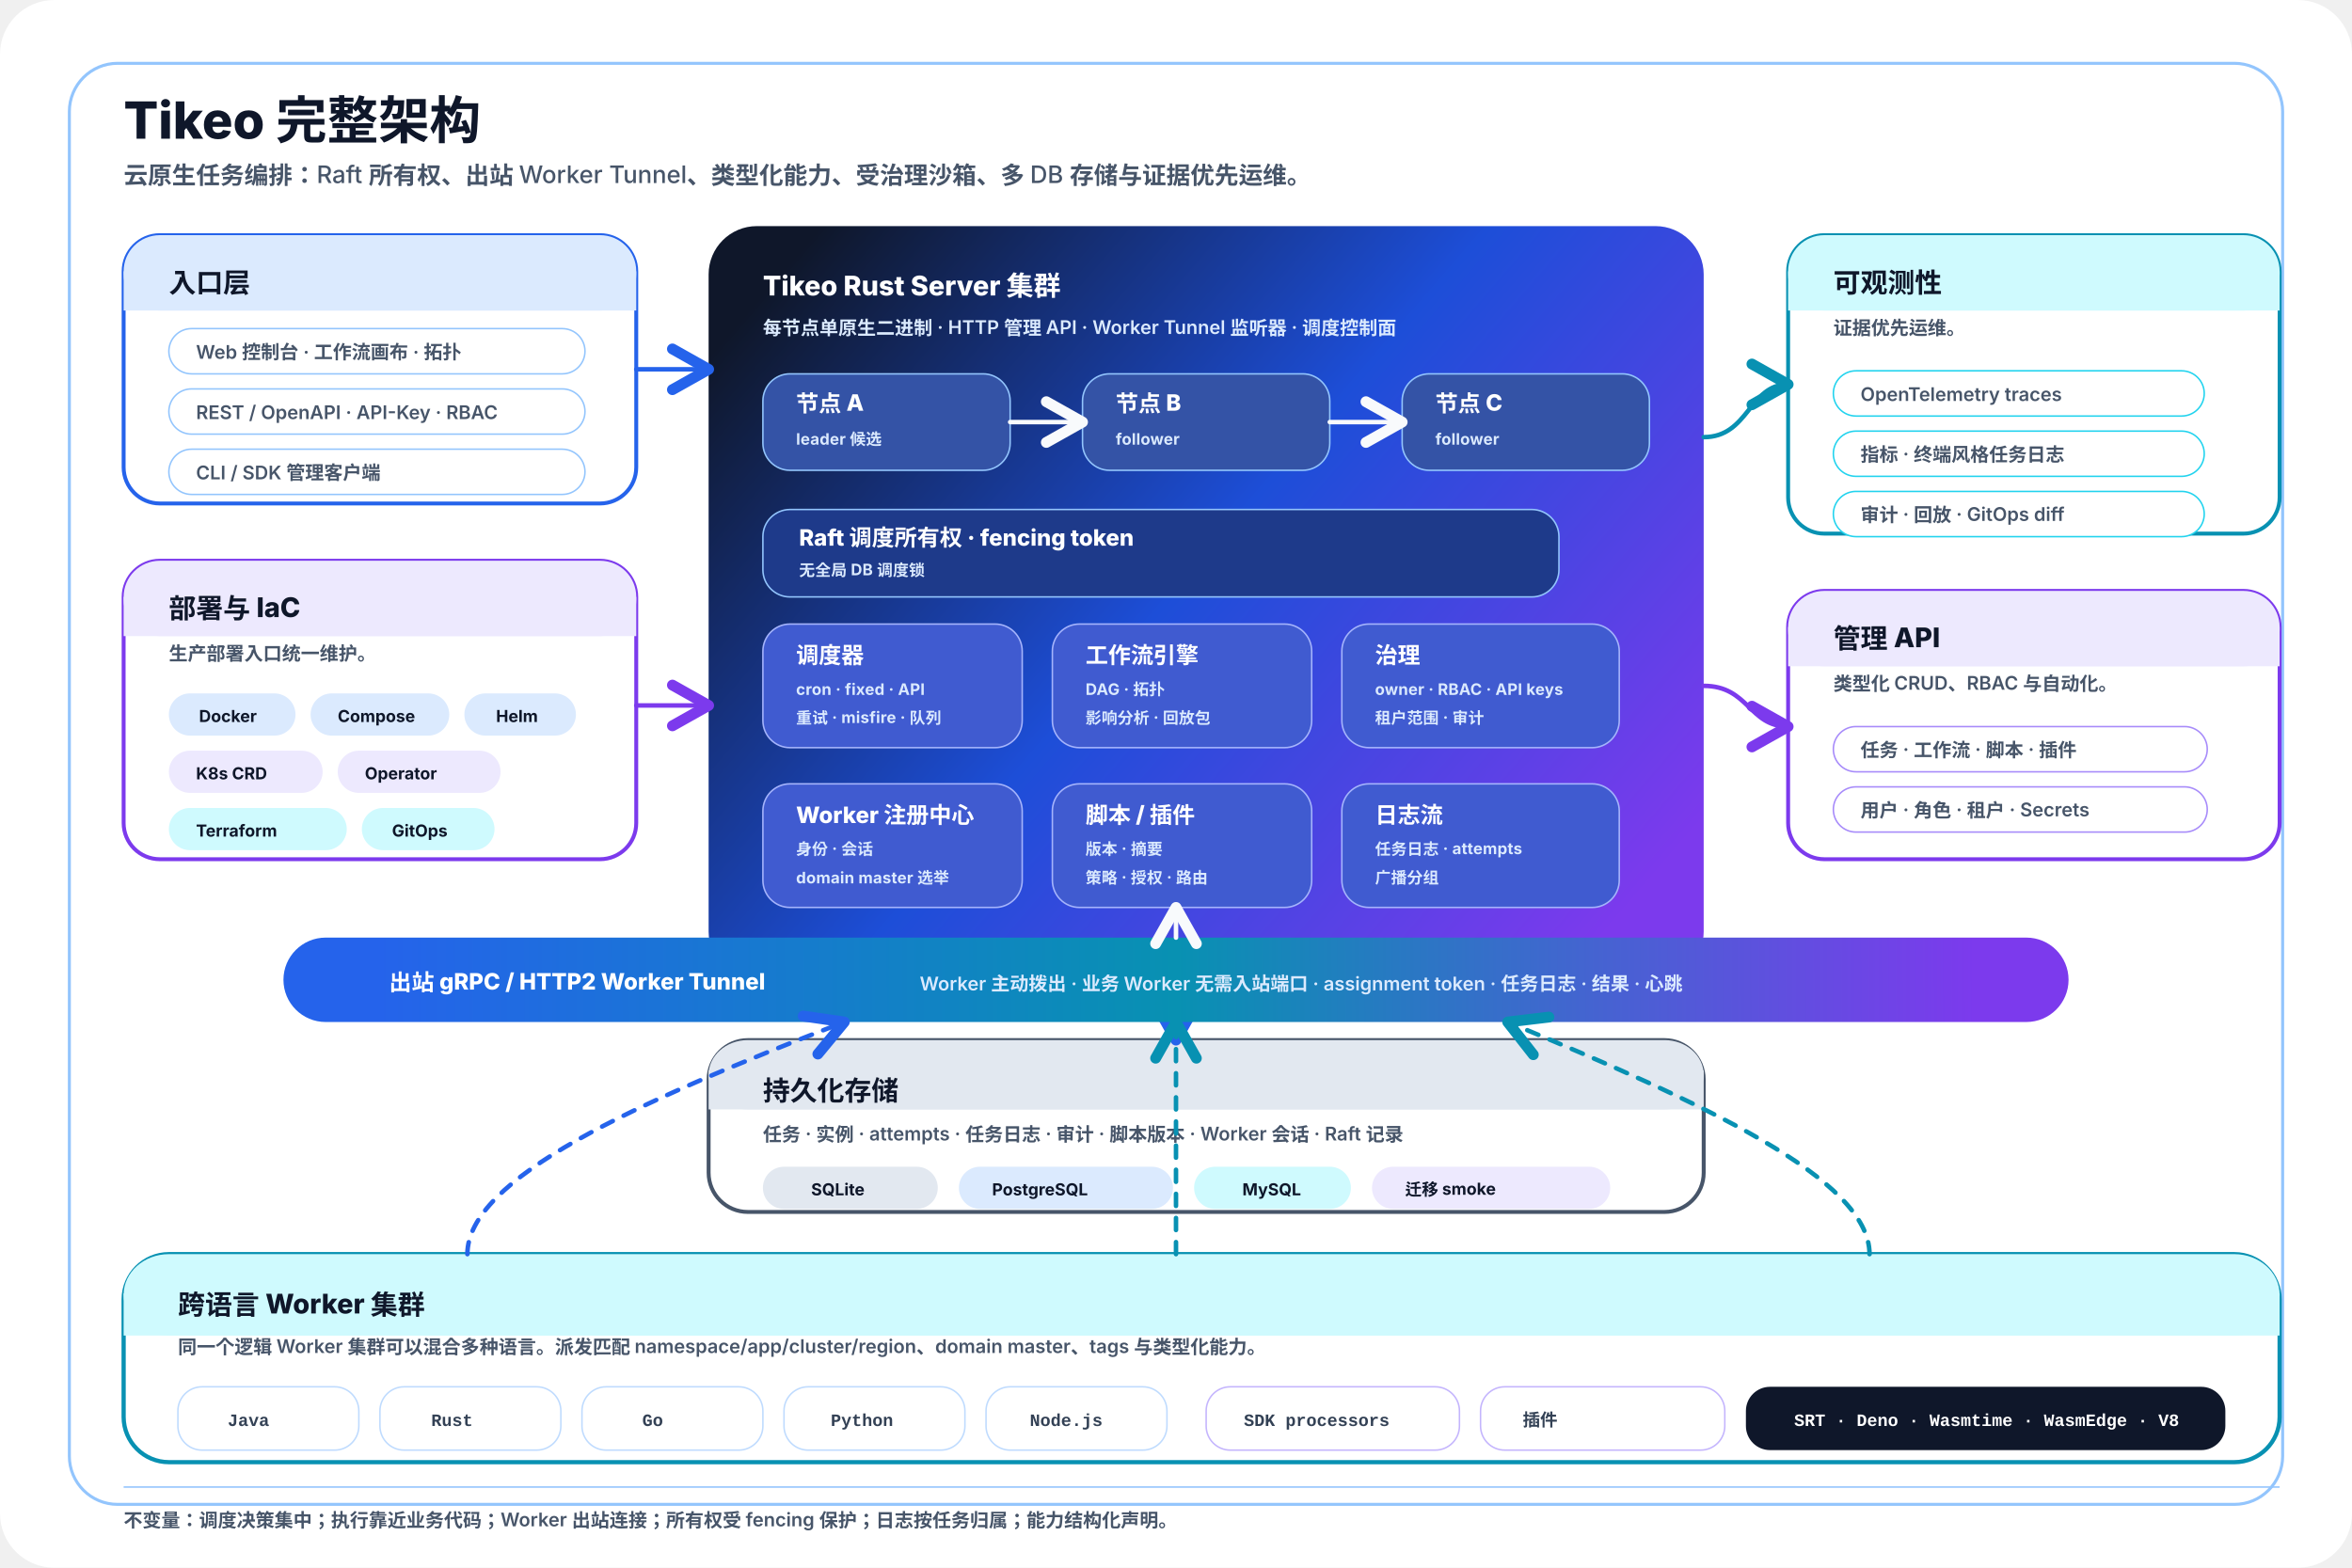
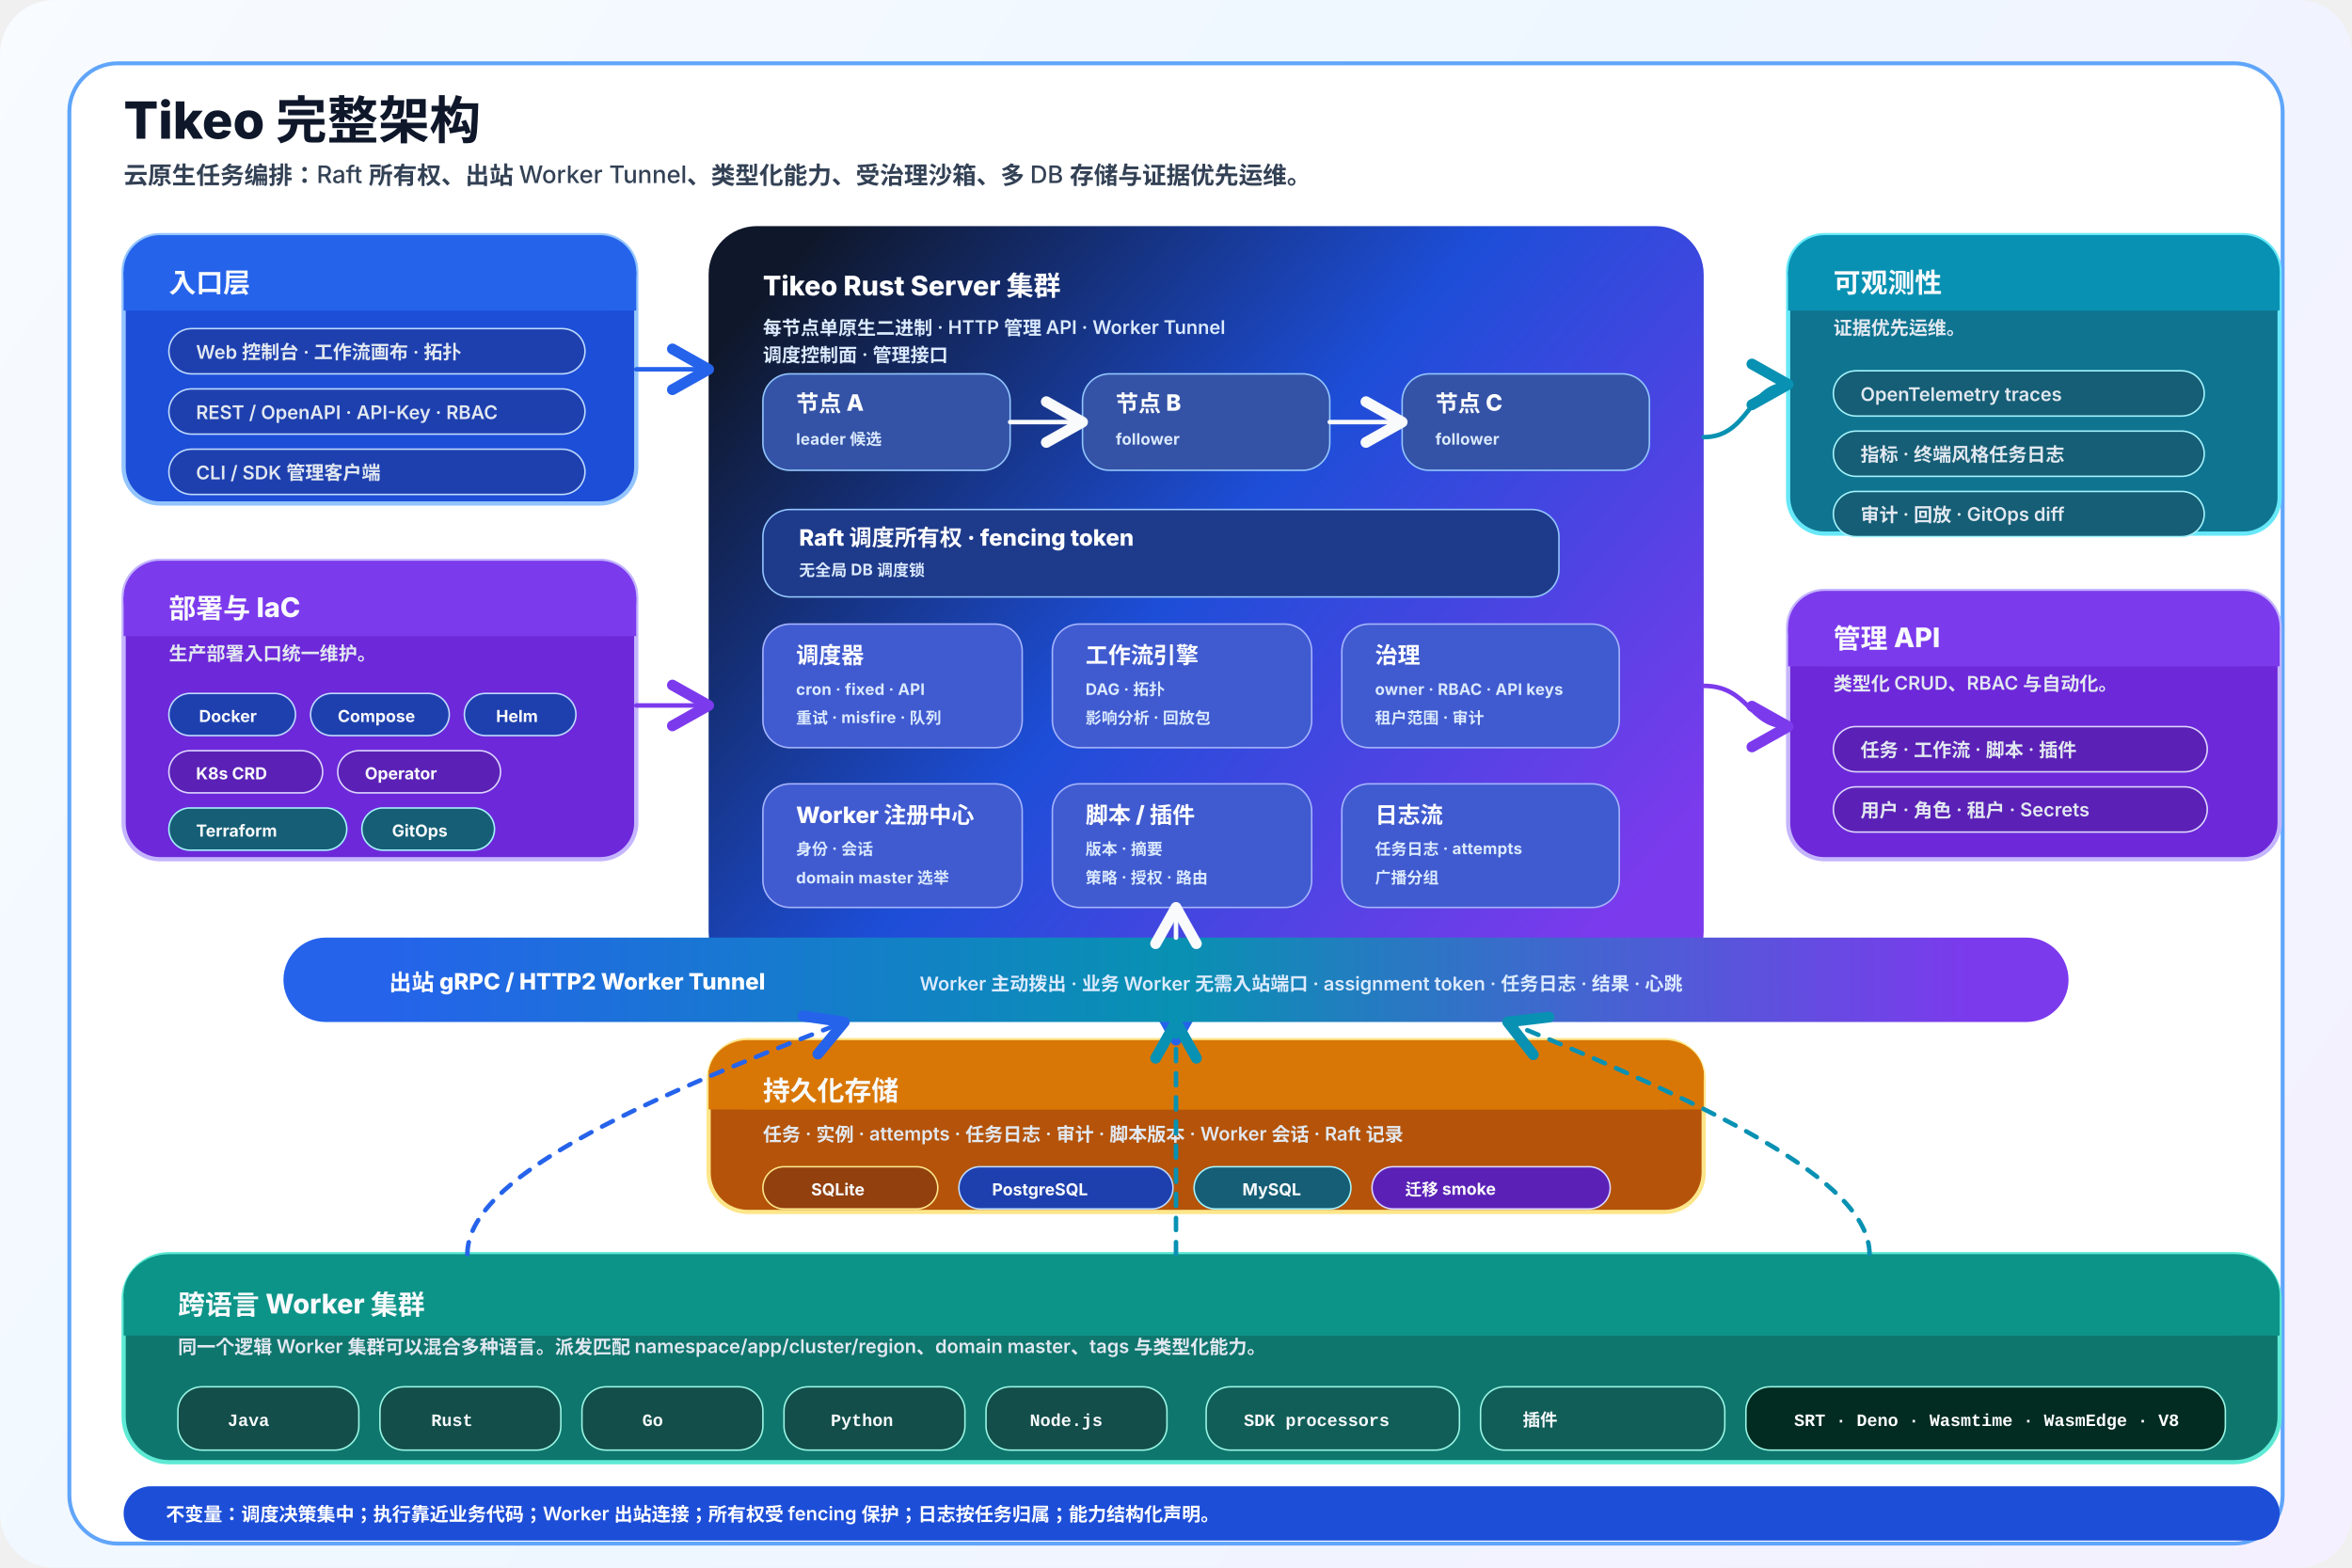
<svg xmlns="http://www.w3.org/2000/svg" width="1560" height="1040" viewBox="0 0 1560 1040" fill="none" role="img" aria-labelledby="title desc">
  <defs>
    <linearGradient id="bg" x1="0" y1="0" x2="1560" y2="1040" gradientUnits="userSpaceOnUse">
-       <stop stop-color="#ffffff" />
-       <stop offset="0.48" stop-color="#ffffff" />
-       <stop offset="1" stop-color="#ffffff" />
+       <stop stop-color="#f8fbff" />
+       <stop offset="0.48" stop-color="#eef7ff" />
+       <stop offset="1" stop-color="#f5f0ff" />
    </linearGradient>
    <linearGradient id="serverGrad" x1="515" y1="185" x2="1045" y2="642" gradientUnits="userSpaceOnUse">
      <stop stop-color="#0f172a" />
      <stop offset="0.48" stop-color="#1d4ed8" />
      <stop offset="1" stop-color="#7c3aed" />
    </linearGradient>
    <linearGradient id="workerGrad" x1="90" y1="692" x2="1470" y2="955" gradientUnits="userSpaceOnUse">
-       <stop stop-color="#ffffff" />
-       <stop offset="0.52" stop-color="#ffffff" />
-       <stop offset="1" stop-color="#ffffff" />
+       <stop stop-color="#0f766e" />
+       <stop offset="0.52" stop-color="#0891b2" />
+       <stop offset="1" stop-color="#7c3aed" />
    </linearGradient>
    <linearGradient id="tunnelGrad" x1="250" y1="650" x2="1310" y2="646" gradientUnits="userSpaceOnUse">
      <stop stop-color="#2563eb" />
      <stop offset="0.5" stop-color="#0891b2" />
      <stop offset="1" stop-color="#7c3aed" />
    </linearGradient>
    <marker id="arrowBlue" markerWidth="13" markerHeight="13" refX="10" refY="6.5" orient="auto" markerUnits="strokeWidth">
      <path d="M2 2L10 6.5L2 11" stroke="#2563eb" stroke-width="2.4" stroke-linecap="round" stroke-linejoin="round" />
    </marker>
    <marker id="arrowCyan" markerWidth="13" markerHeight="13" refX="10" refY="6.5" orient="auto" markerUnits="strokeWidth">
      <path d="M2 2L10 6.5L2 11" stroke="#0891b2" stroke-width="2.4" stroke-linecap="round" stroke-linejoin="round" />
    </marker>
    <marker id="arrowViolet" markerWidth="13" markerHeight="13" refX="10" refY="6.5" orient="auto" markerUnits="strokeWidth">
      <path d="M2 2L10 6.5L2 11" stroke="#7c3aed" stroke-width="2.4" stroke-linecap="round" stroke-linejoin="round" />
    </marker>
    <marker id="arrowWhite" markerWidth="13" markerHeight="13" refX="10" refY="6.5" orient="auto" markerUnits="strokeWidth">
      <path d="M2 2L10 6.5L2 11" stroke="#f8fafc" stroke-width="2.4" stroke-linecap="round" stroke-linejoin="round" />
    </marker>
    <style>
      .title{font:800 34px ui-sans-serif,system-ui,-apple-system,BlinkMacSystemFont,"Segoe UI",sans-serif;fill:#0f172a}
-       .subtitle{font:550 16px ui-sans-serif,system-ui,-apple-system,BlinkMacSystemFont,"Segoe UI",sans-serif;fill:#475569}
-       .section{font:800 18px ui-sans-serif,system-ui,-apple-system,BlinkMacSystemFont,"Segoe UI",sans-serif;fill:#0f172a}
-       .label{font:760 15px ui-sans-serif,system-ui,-apple-system,BlinkMacSystemFont,"Segoe UI",sans-serif;fill:#0f172a}
-       .small{font:600 12.5px ui-sans-serif,system-ui,-apple-system,BlinkMacSystemFont,"Segoe UI",sans-serif;fill:#475569}
-       .tiny{font:650 10.5px ui-sans-serif,system-ui,-apple-system,BlinkMacSystemFont,"Segoe UI",sans-serif;fill:#64748b;letter-spacing:.01em}
-       .mono{font:700 11.5px ui-monospace,SFMono-Regular,Menlo,Monaco,Consolas,"Liberation Mono",monospace;fill:#334155}
+       .subtitle{font:550 16px ui-sans-serif,system-ui,-apple-system,BlinkMacSystemFont,"Segoe UI",sans-serif;fill:#334155}
+       .section{font:800 18px ui-sans-serif,system-ui,-apple-system,BlinkMacSystemFont,"Segoe UI",sans-serif;fill:#f8fafc}
+       .label{font:760 15px ui-sans-serif,system-ui,-apple-system,BlinkMacSystemFont,"Segoe UI",sans-serif;fill:#f8fafc}
+       .small{font:600 12.5px ui-sans-serif,system-ui,-apple-system,BlinkMacSystemFont,"Segoe UI",sans-serif;fill:#e2e8f0}
+       .tiny{font:650 10.5px ui-sans-serif,system-ui,-apple-system,BlinkMacSystemFont,"Segoe UI",sans-serif;fill:#cbd5e1;letter-spacing:.01em}
+       .mono{font:700 11.5px ui-monospace,SFMono-Regular,Menlo,Monaco,Consolas,"Liberation Mono",monospace;fill:#f8fafc}
      .white{fill:#fff}.white2{fill:#dbeafe}.white3{fill:#c4b5fd}
-       .pillText{font:750 11px ui-sans-serif,system-ui,-apple-system,BlinkMacSystemFont,"Segoe UI",sans-serif;fill:#0f172a}
+       .pillText{font:750 11px ui-sans-serif,system-ui,-apple-system,BlinkMacSystemFont,"Segoe UI",sans-serif;fill:#f8fafc}
      .solidBlue{stroke:#2563eb;stroke-width:3;stroke-linecap:round;marker-end:url(#arrowBlue)}
      .solidCyan{stroke:#0891b2;stroke-width:3;stroke-linecap:round;marker-end:url(#arrowCyan)}
      .solidViolet{stroke:#7c3aed;stroke-width:3;stroke-linecap:round;marker-end:url(#arrowViolet)}
      .solidWhite{stroke:#f8fafc;stroke-width:3;stroke-linecap:round;marker-end:url(#arrowWhite)}
      .dashBlue{stroke:#2563eb;stroke-width:3;stroke-linecap:round;stroke-dasharray:8 8;marker-end:url(#arrowBlue)}
      .dashCyan{stroke:#0891b2;stroke-width:3;stroke-linecap:round;stroke-dasharray:8 8;marker-end:url(#arrowCyan)}
-       .thin{stroke:#cbd5e1;stroke-width:1.2}
-       @media (prefers-color-scheme: dark){
-         .title,.section,.label{fill:#f8fafc}.subtitle,.small{fill:#cbd5e1}.tiny{fill:#94a3b8}.mono{fill:#cbd5e1}.pillText{fill:#e2e8f0}
-       }
+       .thin{stroke:#38bdf8;stroke-width:1.2}
    </style>
  </defs>
  <rect width="1560" height="1040" rx="36" fill="url(#bg)" />
-   <rect x="46" y="42" width="1468" height="956" rx="32" fill="#ffffff" stroke="#93c5fd" stroke-width="2" />
+   <rect x="46" y="42" width="1468" height="982" rx="32" fill="#ffffff" stroke="#60a5fa" stroke-width="2.6" />
  <text x="82" y="92" class="title">Tikeo 完整架构</text>
  <text x="82" y="122" class="subtitle">云原生任务编排：Raft 所有权、出站 Worker Tunnel、类型化能力、受治理沙箱、多 DB 存储与证据优先运维。</text>
  <g>
-     <rect x="82" y="156" width="340" height="178" rx="24" fill="#ffffff" stroke="#2563eb" stroke-width="2.6" />
-     <rect x="82" y="156" width="340" height="50" rx="24" fill="#dbeafe" />
-     <rect x="82" y="180" width="340" height="26" fill="#dbeafe" />
+     <rect x="82" y="156" width="340" height="178" rx="24" fill="#1d4ed8" stroke="#93c5fd" stroke-width="2.8" />
+     <rect x="82" y="156" width="340" height="50" rx="24" fill="#2563eb" />
+     <rect x="82" y="180" width="340" height="26" fill="#2563eb" />
    <text x="112" y="194" class="section">入口层</text>
-     <rect x="112" y="218" width="276" height="30" rx="15" fill="#ffffff" stroke="#93c5fd" />
+     <rect x="112" y="218" width="276" height="30" rx="15" fill="#1e40af" stroke="#bfdbfe" />
    <text x="130" y="238" class="small">Web 控制台 · 工作流画布 · 拓扑</text>
-     <rect x="112" y="258" width="276" height="30" rx="15" fill="#ffffff" stroke="#93c5fd" />
+     <rect x="112" y="258" width="276" height="30" rx="15" fill="#1e40af" stroke="#bfdbfe" />
    <text x="130" y="278" class="small">REST / OpenAPI · API-Key · RBAC</text>
-     <rect x="112" y="298" width="276" height="30" rx="15" fill="#ffffff" stroke="#93c5fd" />
+     <rect x="112" y="298" width="276" height="30" rx="15" fill="#1e40af" stroke="#bfdbfe" />
    <text x="130" y="318" class="small">CLI / SDK 管理客户端</text>
  </g>
  <g>
-     <rect x="82" y="372" width="340" height="198" rx="24" fill="#ffffff" stroke="#7c3aed" stroke-width="2.6" />
-     <rect x="82" y="372" width="340" height="50" rx="24" fill="#ede9fe" />
-     <rect x="82" y="396" width="340" height="26" fill="#ede9fe" />
+     <rect x="82" y="372" width="340" height="198" rx="24" fill="#6d28d9" stroke="#c4b5fd" stroke-width="2.8" />
+     <rect x="82" y="372" width="340" height="50" rx="24" fill="#7c3aed" />
+     <rect x="82" y="396" width="340" height="26" fill="#7c3aed" />
    <text x="112" y="410" class="section">部署与 IaC</text>
    <text x="112" y="438" class="small">生产部署入口统一维护。</text>
    <g>
-       <rect x="112" y="460" width="84" height="28" rx="14" fill="#dbeafe" />
+       <rect x="112" y="460" width="84" height="28" rx="14" fill="#1e40af" stroke="#bfdbfe" />
      <text x="132" y="479" class="pillText">Docker</text>
-       <rect x="206" y="460" width="92" height="28" rx="14" fill="#dbeafe" />
+       <rect x="206" y="460" width="92" height="28" rx="14" fill="#1e40af" stroke="#bfdbfe" />
      <text x="224" y="479" class="pillText">Compose</text>
-       <rect x="308" y="460" width="74" height="28" rx="14" fill="#dbeafe" />
+       <rect x="308" y="460" width="74" height="28" rx="14" fill="#1e40af" stroke="#bfdbfe" />
      <text x="329" y="479" class="pillText">Helm</text>
-       <rect x="112" y="498" width="102" height="28" rx="14" fill="#ede9fe" />
+       <rect x="112" y="498" width="102" height="28" rx="14" fill="#5b21b6" stroke="#ddd6fe" />
      <text x="130" y="517" class="pillText">K8s CRD</text>
-       <rect x="224" y="498" width="108" height="28" rx="14" fill="#ede9fe" />
+       <rect x="224" y="498" width="108" height="28" rx="14" fill="#5b21b6" stroke="#ddd6fe" />
      <text x="242" y="517" class="pillText">Operator</text>
-       <rect x="112" y="536" width="118" height="28" rx="14" fill="#cffafe" />
+       <rect x="112" y="536" width="118" height="28" rx="14" fill="#155e75" stroke="#a5f3fc" />
      <text x="130" y="555" class="pillText">Terraform</text>
-       <rect x="240" y="536" width="88" height="28" rx="14" fill="#cffafe" />
+       <rect x="240" y="536" width="88" height="28" rx="14" fill="#155e75" stroke="#a5f3fc" />
      <text x="260" y="555" class="pillText">GitOps</text>
    </g>
  </g>
  <g>
    <rect x="470" y="150" width="660" height="500" rx="32" fill="url(#serverGrad)" />
    <text x="506" y="196" class="section white">Tikeo Rust Server 集群</text>
-     <text x="506" y="222" class="small white2">每节点单原生二进制 · HTTP 管理 API · Worker Tunnel 监听器 · 调度控制面</text>
+     <text x="506" y="222" class="small white2">每节点单原生二进制 · HTTP 管理 API · Worker Tunnel</text>
+     <text x="506" y="240" class="small white2">调度控制面 · 管理接口</text>
    <g>
      <rect x="506" y="248" width="164" height="64" rx="18" fill="#3453a6" stroke="#93c5fd" />
      <text x="528" y="273" class="label white">节点 A</text>
      <text x="528" y="295" class="tiny white2">leader 候选</text>
      <rect x="718" y="248" width="164" height="64" rx="18" fill="#3453a6" stroke="#93c5fd" />
      <text x="740" y="273" class="label white">节点 B</text>
      <text x="740" y="295" class="tiny white2">follower</text>
      <rect x="930" y="248" width="164" height="64" rx="18" fill="#3453a6" stroke="#93c5fd" />
      <text x="952" y="273" class="label white">节点 C</text>
      <text x="952" y="295" class="tiny white2">follower</text>
      <path d="M670 280C690 280 700 280 718 280" class="solidWhite" />
      <path d="M882 280C902 280 910 280 930 280" class="solidWhite" />
    </g>
    <rect x="506" y="338" width="528" height="58" rx="18" fill="#1e3a8a" stroke="#93c5fd" />
    <text x="530" y="362" class="label white">Raft 调度所有权 · fencing token</text>
    <text x="530" y="382" class="tiny white2">无全局 DB 调度锁</text>
    <g>
      <rect x="506" y="414" width="172" height="82" rx="18" fill="#405bd0" stroke="#a5b4fc" />
      <text x="528" y="440" class="label white">调度器</text>
      <text x="528" y="461" class="tiny white2">cron · fixed · API</text>
      <text x="528" y="480" class="tiny white2">重试 · misfire · 队列</text>
      <rect x="698" y="414" width="172" height="82" rx="18" fill="#405bd0" stroke="#a5b4fc" />
      <text x="720" y="440" class="label white">工作流引擎</text>
      <text x="720" y="461" class="tiny white2">DAG · 拓扑</text>
      <text x="720" y="480" class="tiny white2">影响分析 · 回放包</text>
      <rect x="890" y="414" width="184" height="82" rx="18" fill="#405bd0" stroke="#a5b4fc" />
      <text x="912" y="440" class="label white">治理</text>
      <text x="912" y="461" class="tiny white2">owner · RBAC · API keys</text>
      <text x="912" y="480" class="tiny white2">租户范围 · 审计</text>
      <rect x="506" y="520" width="172" height="82" rx="18" fill="#405bd0" stroke="#a5b4fc" />
      <text x="528" y="546" class="label white">Worker 注册中心</text>
      <text x="528" y="567" class="tiny white2">身份 · 会话</text>
      <text x="528" y="586" class="tiny white2">domain master 选举</text>
      <rect x="698" y="520" width="172" height="82" rx="18" fill="#405bd0" stroke="#a5b4fc" />
      <text x="720" y="546" class="label white">脚本 / 插件</text>
      <text x="720" y="567" class="tiny white2">版本 · 摘要</text>
      <text x="720" y="586" class="tiny white2">策略 · 授权 · 路由</text>
      <rect x="890" y="520" width="184" height="82" rx="18" fill="#405bd0" stroke="#a5b4fc" />
      <text x="912" y="546" class="label white">日志流</text>
      <text x="912" y="567" class="tiny white2">任务日志 · attempts</text>
      <text x="912" y="586" class="tiny white2">广播分组</text>
    </g>
  </g>
  <path d="M422 245C446 245 446 245 470 245" class="solidBlue" />
  <path d="M422 468C452 468 452 468 470 468" class="solidViolet" />
  <g>
-     <rect x="1186" y="156" width="326" height="198" rx="24" fill="#ffffff" stroke="#0891b2" stroke-width="2.6" />
-     <rect x="1186" y="156" width="326" height="50" rx="24" fill="#cffafe" />
-     <rect x="1186" y="180" width="326" height="26" fill="#cffafe" />
+     <rect x="1186" y="156" width="326" height="198" rx="24" fill="#0e7490" stroke="#67e8f9" stroke-width="2.8" />
+     <rect x="1186" y="156" width="326" height="50" rx="24" fill="#0891b2" />
+     <rect x="1186" y="180" width="326" height="26" fill="#0891b2" />
    <text x="1216" y="194" class="section">可观测性</text>
    <text x="1216" y="222" class="small">证据优先运维。</text>
-     <rect x="1216" y="246" width="246" height="30" rx="15" fill="#ffffff" stroke="#22d3ee" />
+     <rect x="1216" y="246" width="246" height="30" rx="15" fill="#155e75" stroke="#a5f3fc" />
    <text x="1234" y="266" class="small">OpenTelemetry traces</text>
-     <rect x="1216" y="286" width="246" height="30" rx="15" fill="#ffffff" stroke="#22d3ee" />
+     <rect x="1216" y="286" width="246" height="30" rx="15" fill="#155e75" stroke="#a5f3fc" />
    <text x="1234" y="306" class="small">指标 · 终端风格任务日志</text>
-     <rect x="1216" y="326" width="246" height="30" rx="15" fill="#ffffff" stroke="#22d3ee" />
+     <rect x="1216" y="326" width="246" height="30" rx="15" fill="#155e75" stroke="#a5f3fc" />
    <text x="1234" y="346" class="small">审计 · 回放 · GitOps diff</text>
  </g>
  <g>
-     <rect x="1186" y="392" width="326" height="178" rx="24" fill="#ffffff" stroke="#7c3aed" stroke-width="2.6" />
-     <rect x="1186" y="392" width="326" height="50" rx="24" fill="#ede9fe" />
-     <rect x="1186" y="416" width="326" height="26" fill="#ede9fe" />
+     <rect x="1186" y="392" width="326" height="178" rx="24" fill="#6d28d9" stroke="#c4b5fd" stroke-width="2.8" />
+     <rect x="1186" y="392" width="326" height="50" rx="24" fill="#7c3aed" />
+     <rect x="1186" y="416" width="326" height="26" fill="#7c3aed" />
    <text x="1216" y="430" class="section">管理 API</text>
    <text x="1216" y="458" class="small">类型化 CRUD、RBAC 与自动化。</text>
-     <rect x="1216" y="482" width="248" height="30" rx="15" fill="#ffffff" stroke="#a78bfa" />
+     <rect x="1216" y="482" width="248" height="30" rx="15" fill="#5b21b6" stroke="#ddd6fe" />
    <text x="1234" y="502" class="small">任务 · 工作流 · 脚本 · 插件</text>
-     <rect x="1216" y="522" width="248" height="30" rx="15" fill="#ffffff" stroke="#a78bfa" />
+     <rect x="1216" y="522" width="248" height="30" rx="15" fill="#5b21b6" stroke="#ddd6fe" />
    <text x="1234" y="542" class="small">用户 · 角色 · 租户 · Secrets</text>
  </g>
  <path d="M1130 290C1160 290 1160 255 1186 255" class="solidCyan" />
  <path d="M1130 455C1160 455 1160 482 1186 482" class="solidViolet" />
  <g>
-     <rect x="470" y="690" width="660" height="114" rx="26" fill="#ffffff" stroke="#475569" stroke-width="2.6" />
-     <rect x="470" y="690" width="660" height="46" rx="26" fill="#e2e8f0" />
-     <rect x="470" y="710" width="660" height="26" fill="#e2e8f0" />
+     <rect x="470" y="690" width="660" height="114" rx="26" fill="#b45309" stroke="#fde68a" stroke-width="2.8" />
+     <rect x="470" y="690" width="660" height="46" rx="26" fill="#d97706" />
+     <rect x="470" y="710" width="660" height="26" fill="#d97706" />
    <text x="506" y="730" class="section">持久化存储</text>
    <text x="506" y="757" class="small">任务 · 实例 · attempts · 任务日志 · 审计 · 脚本版本 · Worker 会话 · Raft 记录</text>
    <g>
-       <rect x="506" y="774" width="116" height="28" rx="14" fill="#e2e8f0" />
+       <rect x="506" y="774" width="116" height="28" rx="14" fill="#92400e" stroke="#fde68a" />
      <text x="538" y="793" class="pillText">SQLite</text>
-       <rect x="636" y="774" width="142" height="28" rx="14" fill="#dbeafe" />
+       <rect x="636" y="774" width="142" height="28" rx="14" fill="#1e40af" stroke="#bfdbfe" />
      <text x="658" y="793" class="pillText">PostgreSQL</text>
-       <rect x="792" y="774" width="104" height="28" rx="14" fill="#cffafe" />
+       <rect x="792" y="774" width="104" height="28" rx="14" fill="#155e75" stroke="#a5f3fc" />
      <text x="824" y="793" class="pillText">MySQL</text>
-       <rect x="910" y="774" width="158" height="28" rx="14" fill="#ede9fe" />
+       <rect x="910" y="774" width="158" height="28" rx="14" fill="#5b21b6" stroke="#ddd6fe" />
      <text x="932" y="793" class="pillText">迁移 smoke</text>
    </g>
  </g>
  <path d="M780 650V690" class="solidBlue" />
  <g>
    <rect x="188" y="622" width="1184" height="56" rx="28" fill="url(#tunnelGrad)" />
    <text x="258" y="657" class="label white">出站 gRPC / HTTP2 Worker Tunnel</text>
    <text x="610" y="657" class="small white2">Worker 主动拨出 · 业务 Worker 无需入站端口 · assignment token · 任务日志 · 结果 · 心跳</text>
  </g>
  <path d="M780 622C780 606 780 606 780 602" class="solidWhite" />
  <g>
-     <rect x="82" y="832" width="1430" height="138" rx="30" fill="#ffffff" stroke="#0891b2" stroke-width="2.8" />
-     <rect x="82" y="832" width="1430" height="54" rx="30" fill="#cffafe" />
-     <rect x="82" y="858" width="1430" height="28" fill="#cffafe" />
+     <rect x="82" y="832" width="1430" height="138" rx="30" fill="#0f766e" stroke="#5eead4" stroke-width="2.8" />
+     <rect x="82" y="832" width="1430" height="54" rx="30" fill="#0d9488" />
+     <rect x="82" y="858" width="1430" height="28" fill="#0d9488" />
    <text x="118" y="872" class="section">跨语言 Worker 集群</text>
    <text x="118" y="898" class="small">同一个逻辑 Worker 集群可以混合多种语言。派发匹配 namespace/app/cluster/region、domain master、tags 与类型化能力。</text>
    <g>
-       <rect x="118" y="920" width="120" height="42" rx="16" fill="#fff" stroke="#bfdbfe" />
+       <rect x="118" y="920" width="120" height="42" rx="16" fill="#134e4a" stroke="#99f6e4" />
      <text x="151" y="946" class="mono">Java</text>
-       <rect x="252" y="920" width="120" height="42" rx="16" fill="#fff" stroke="#bfdbfe" />
+       <rect x="252" y="920" width="120" height="42" rx="16" fill="#134e4a" stroke="#99f6e4" />
      <text x="286" y="946" class="mono">Rust</text>
-       <rect x="386" y="920" width="120" height="42" rx="16" fill="#fff" stroke="#bfdbfe" />
+       <rect x="386" y="920" width="120" height="42" rx="16" fill="#134e4a" stroke="#99f6e4" />
      <text x="426" y="946" class="mono">Go</text>
-       <rect x="520" y="920" width="120" height="42" rx="16" fill="#fff" stroke="#bfdbfe" />
+       <rect x="520" y="920" width="120" height="42" rx="16" fill="#134e4a" stroke="#99f6e4" />
      <text x="551" y="946" class="mono">Python</text>
-       <rect x="654" y="920" width="120" height="42" rx="16" fill="#fff" stroke="#bfdbfe" />
+       <rect x="654" y="920" width="120" height="42" rx="16" fill="#134e4a" stroke="#99f6e4" />
      <text x="683" y="946" class="mono">Node.js</text>
-       <rect x="800" y="920" width="168" height="42" rx="16" fill="#fff" stroke="#c4b5fd" />
+       <rect x="800" y="920" width="168" height="42" rx="16" fill="#115e59" stroke="#99f6e4" />
      <text x="825" y="946" class="mono">SDK processors</text>
-       <rect x="982" y="920" width="162" height="42" rx="16" fill="#fff" stroke="#c4b5fd" />
+       <rect x="982" y="920" width="162" height="42" rx="16" fill="#115e59" stroke="#99f6e4" />
      <text x="1010" y="946" class="mono">插件</text>
-       <rect x="1158" y="920" width="318" height="42" rx="16" fill="#0f172a" />
+       <rect x="1158" y="920" width="318" height="42" rx="16" fill="#022c22" stroke="#99f6e4" />
      <text x="1190" y="946" class="mono white">SRT · Deno · Wasmtime · WasmEdge · V8</text>
    </g>
  </g>
  <path d="M780 832C780 790 780 720 780 678" class="dashCyan" />
  <path d="M310 832C310 782 420 732 560 678" class="dashBlue" />
  <path d="M1240 832C1240 782 1130 732 1000 678" class="dashCyan" />
  <g>
-     <rect x="82" y="986" width="1430" height="1" fill="#93c5fd" />
-     <text x="82" y="1013" class="small">不变量：调度决策集中；执行靠近业务代码；Worker 出站连接；所有权受 fencing 保护；日志按任务归属；能力结构化声明。</text>
+     <rect x="82" y="986" width="1430" height="36" rx="18" fill="#1d4ed8" />
+     <text x="110" y="1009" class="small white">不变量：调度决策集中；执行靠近业务代码；Worker 出站连接；所有权受 fencing 保护；日志按任务归属；能力结构化声明。</text>
  </g>
</svg>
